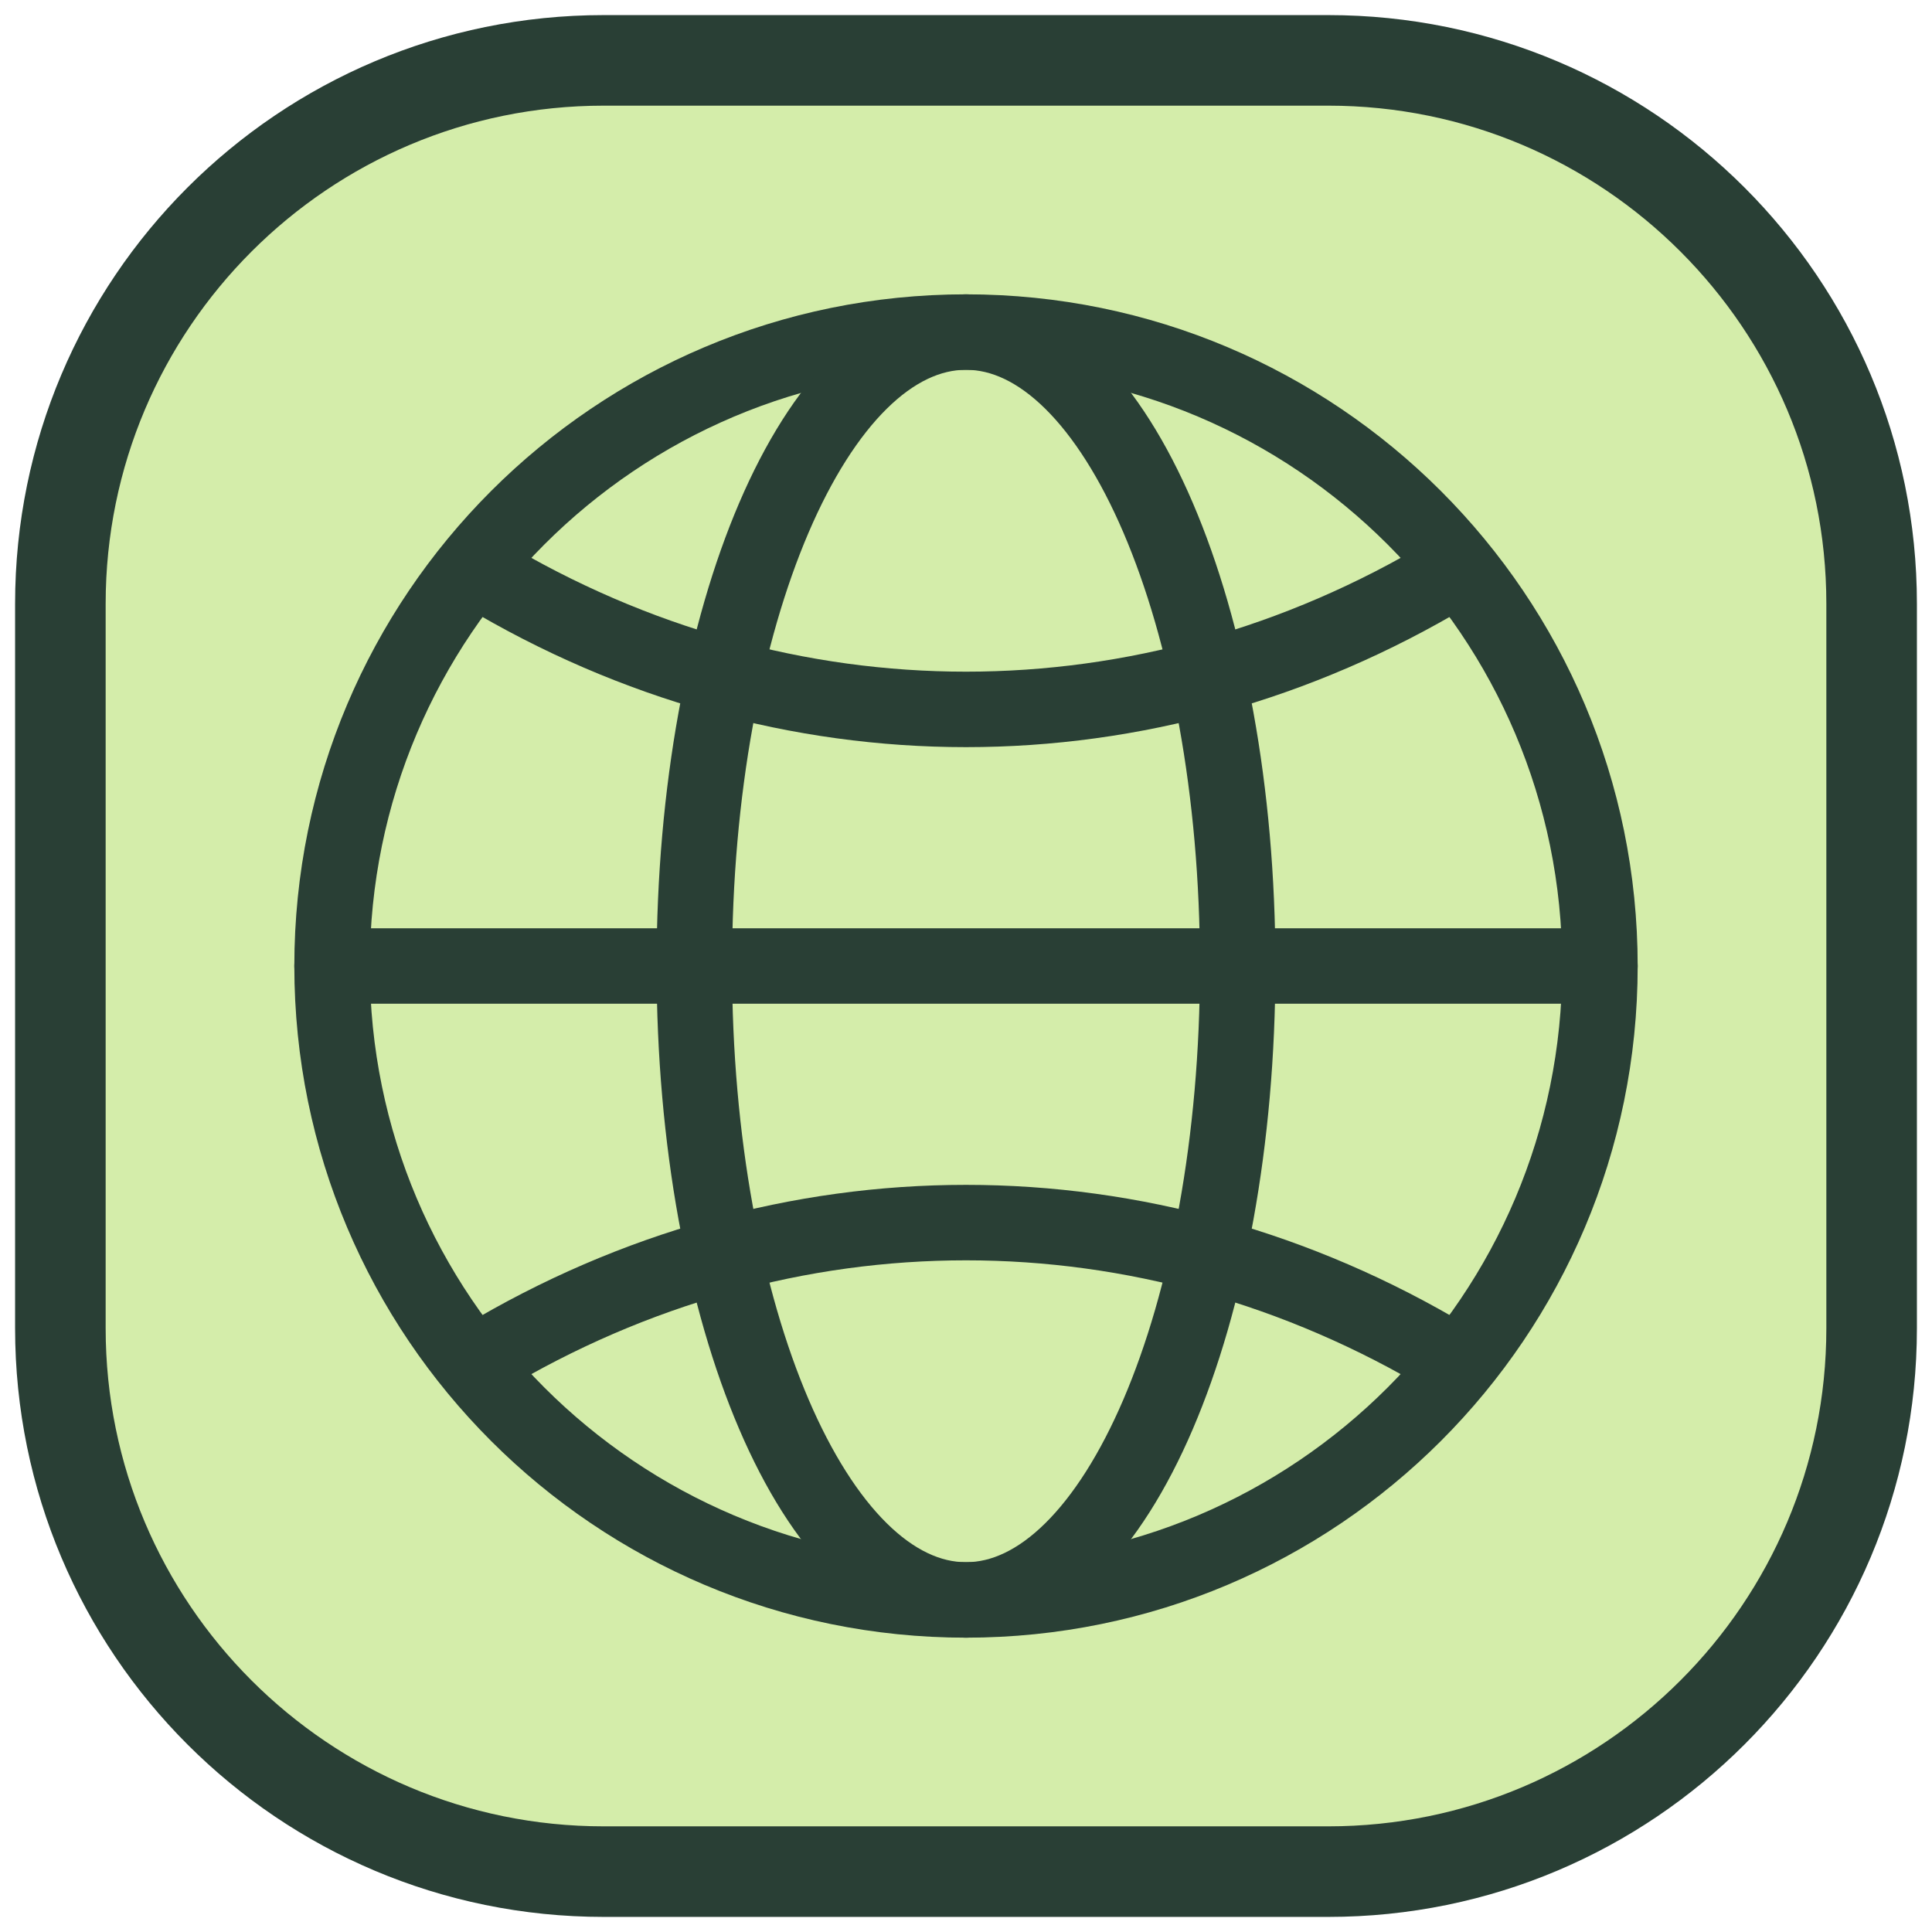
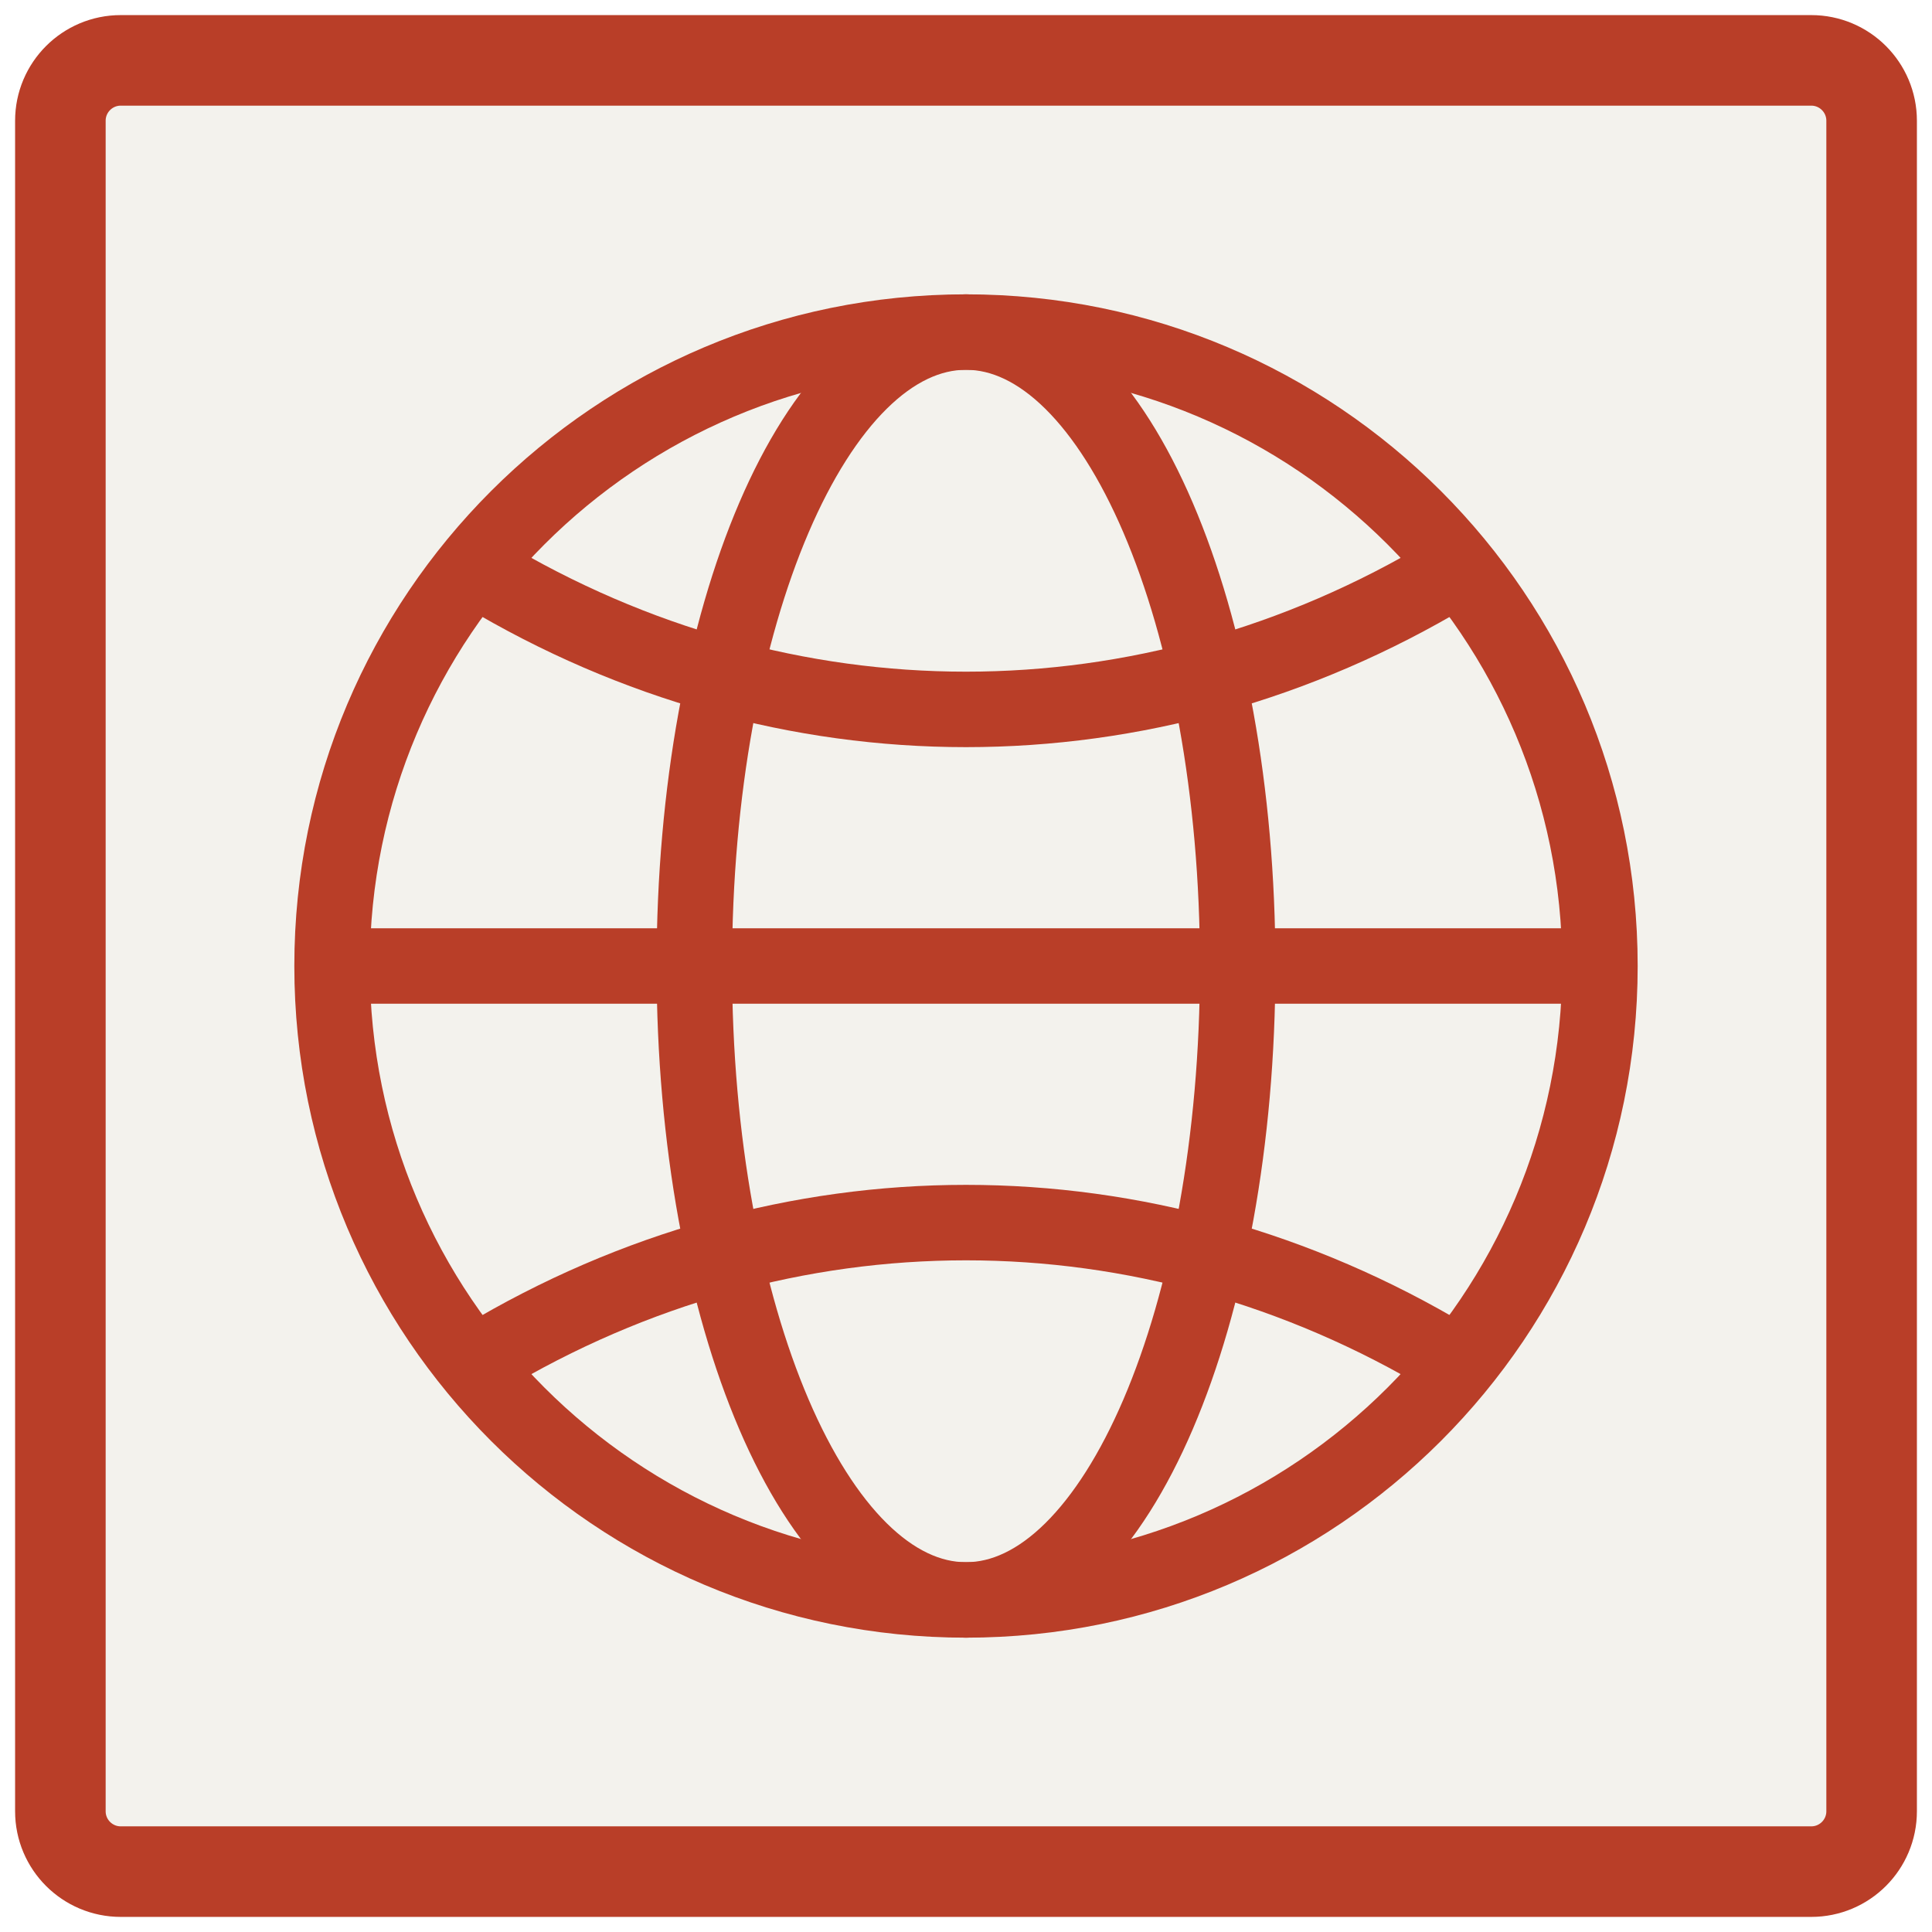
<svg xmlns="http://www.w3.org/2000/svg" viewBox="0 0 64 64">
-   <rect x="2" y="2" width="60" height="60" rx="18" fill="#d4edaa" stroke="#293f35" stroke-width="3" />
-   <g fill="none" stroke="#293f35" stroke-width="2.5" stroke-linecap="round">
+   <rect x="2" y="2" width="60" height="60" rx="2" fill="#f3f2ed" stroke="#b93e28" stroke-width="3" />
+   <g fill="none" stroke="#b93e28" stroke-width="2.5">
    <circle cx="32" cy="32" r="21" />
    <ellipse cx="32" cy="32" rx="9" ry="21" />
    <path d="M11 32h42M16 19c10 6 22 6 32 0M16 45c10-6 22-6 32 0" />
  </g>
</svg>
